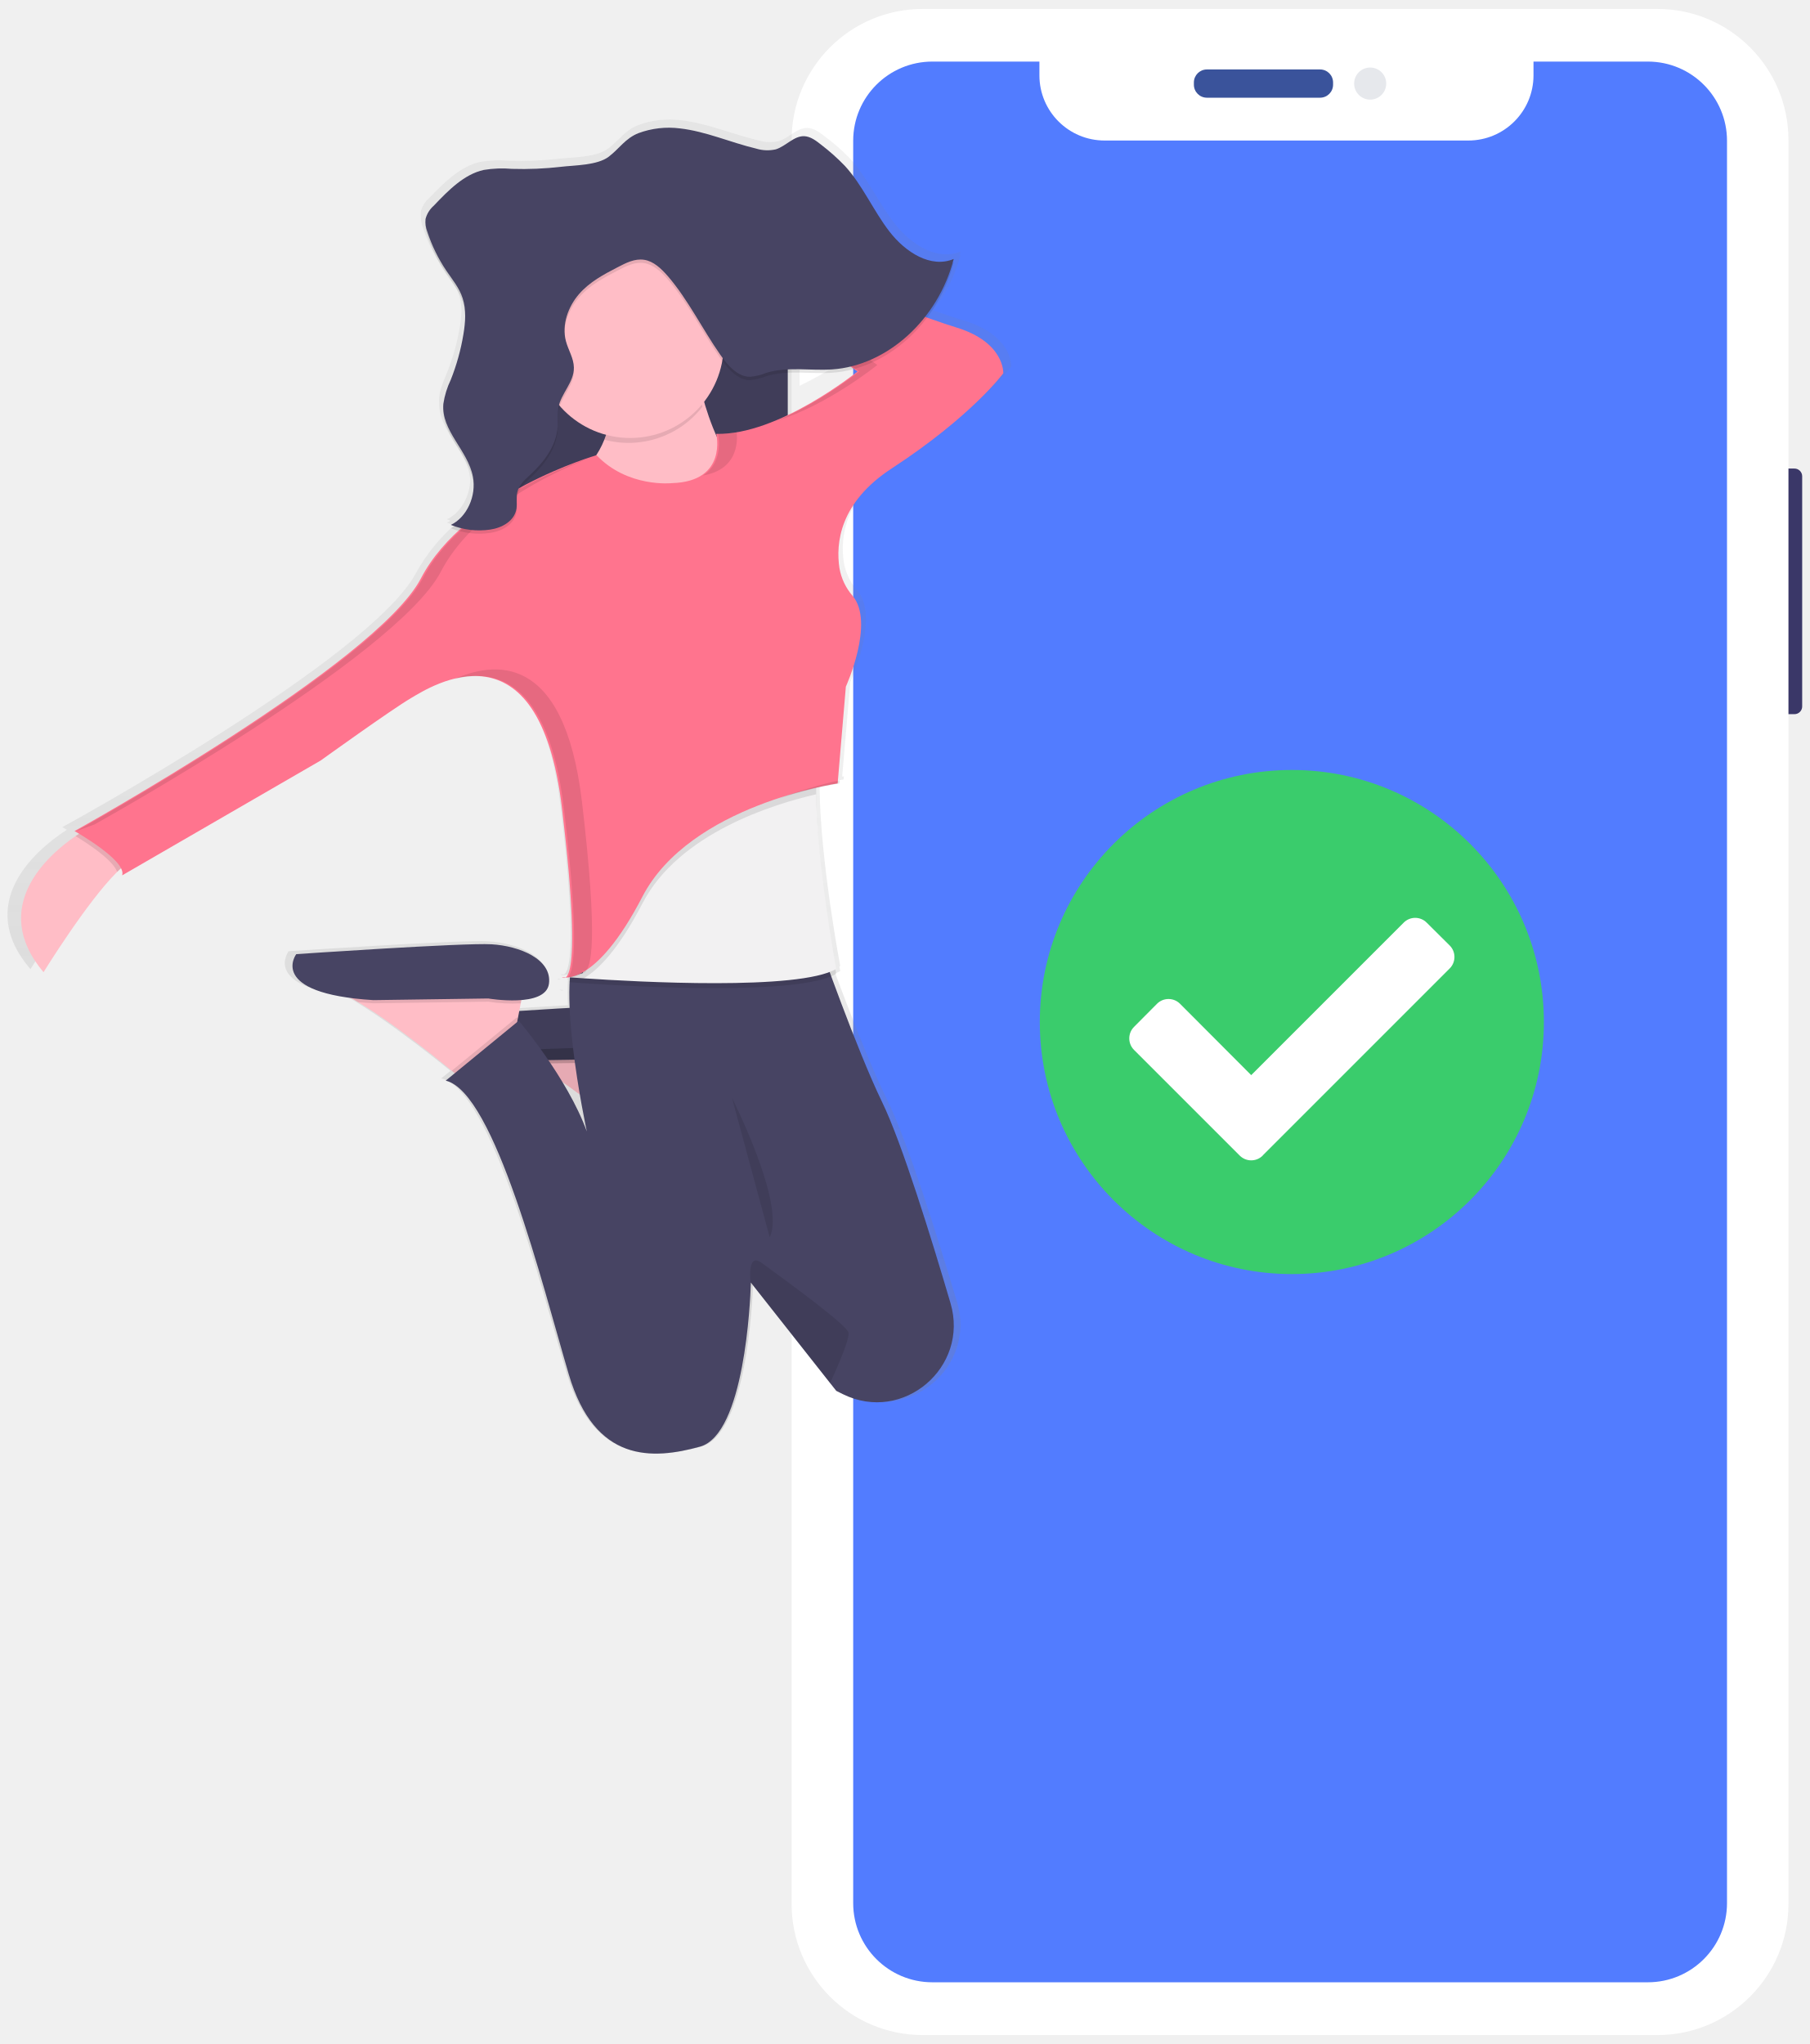
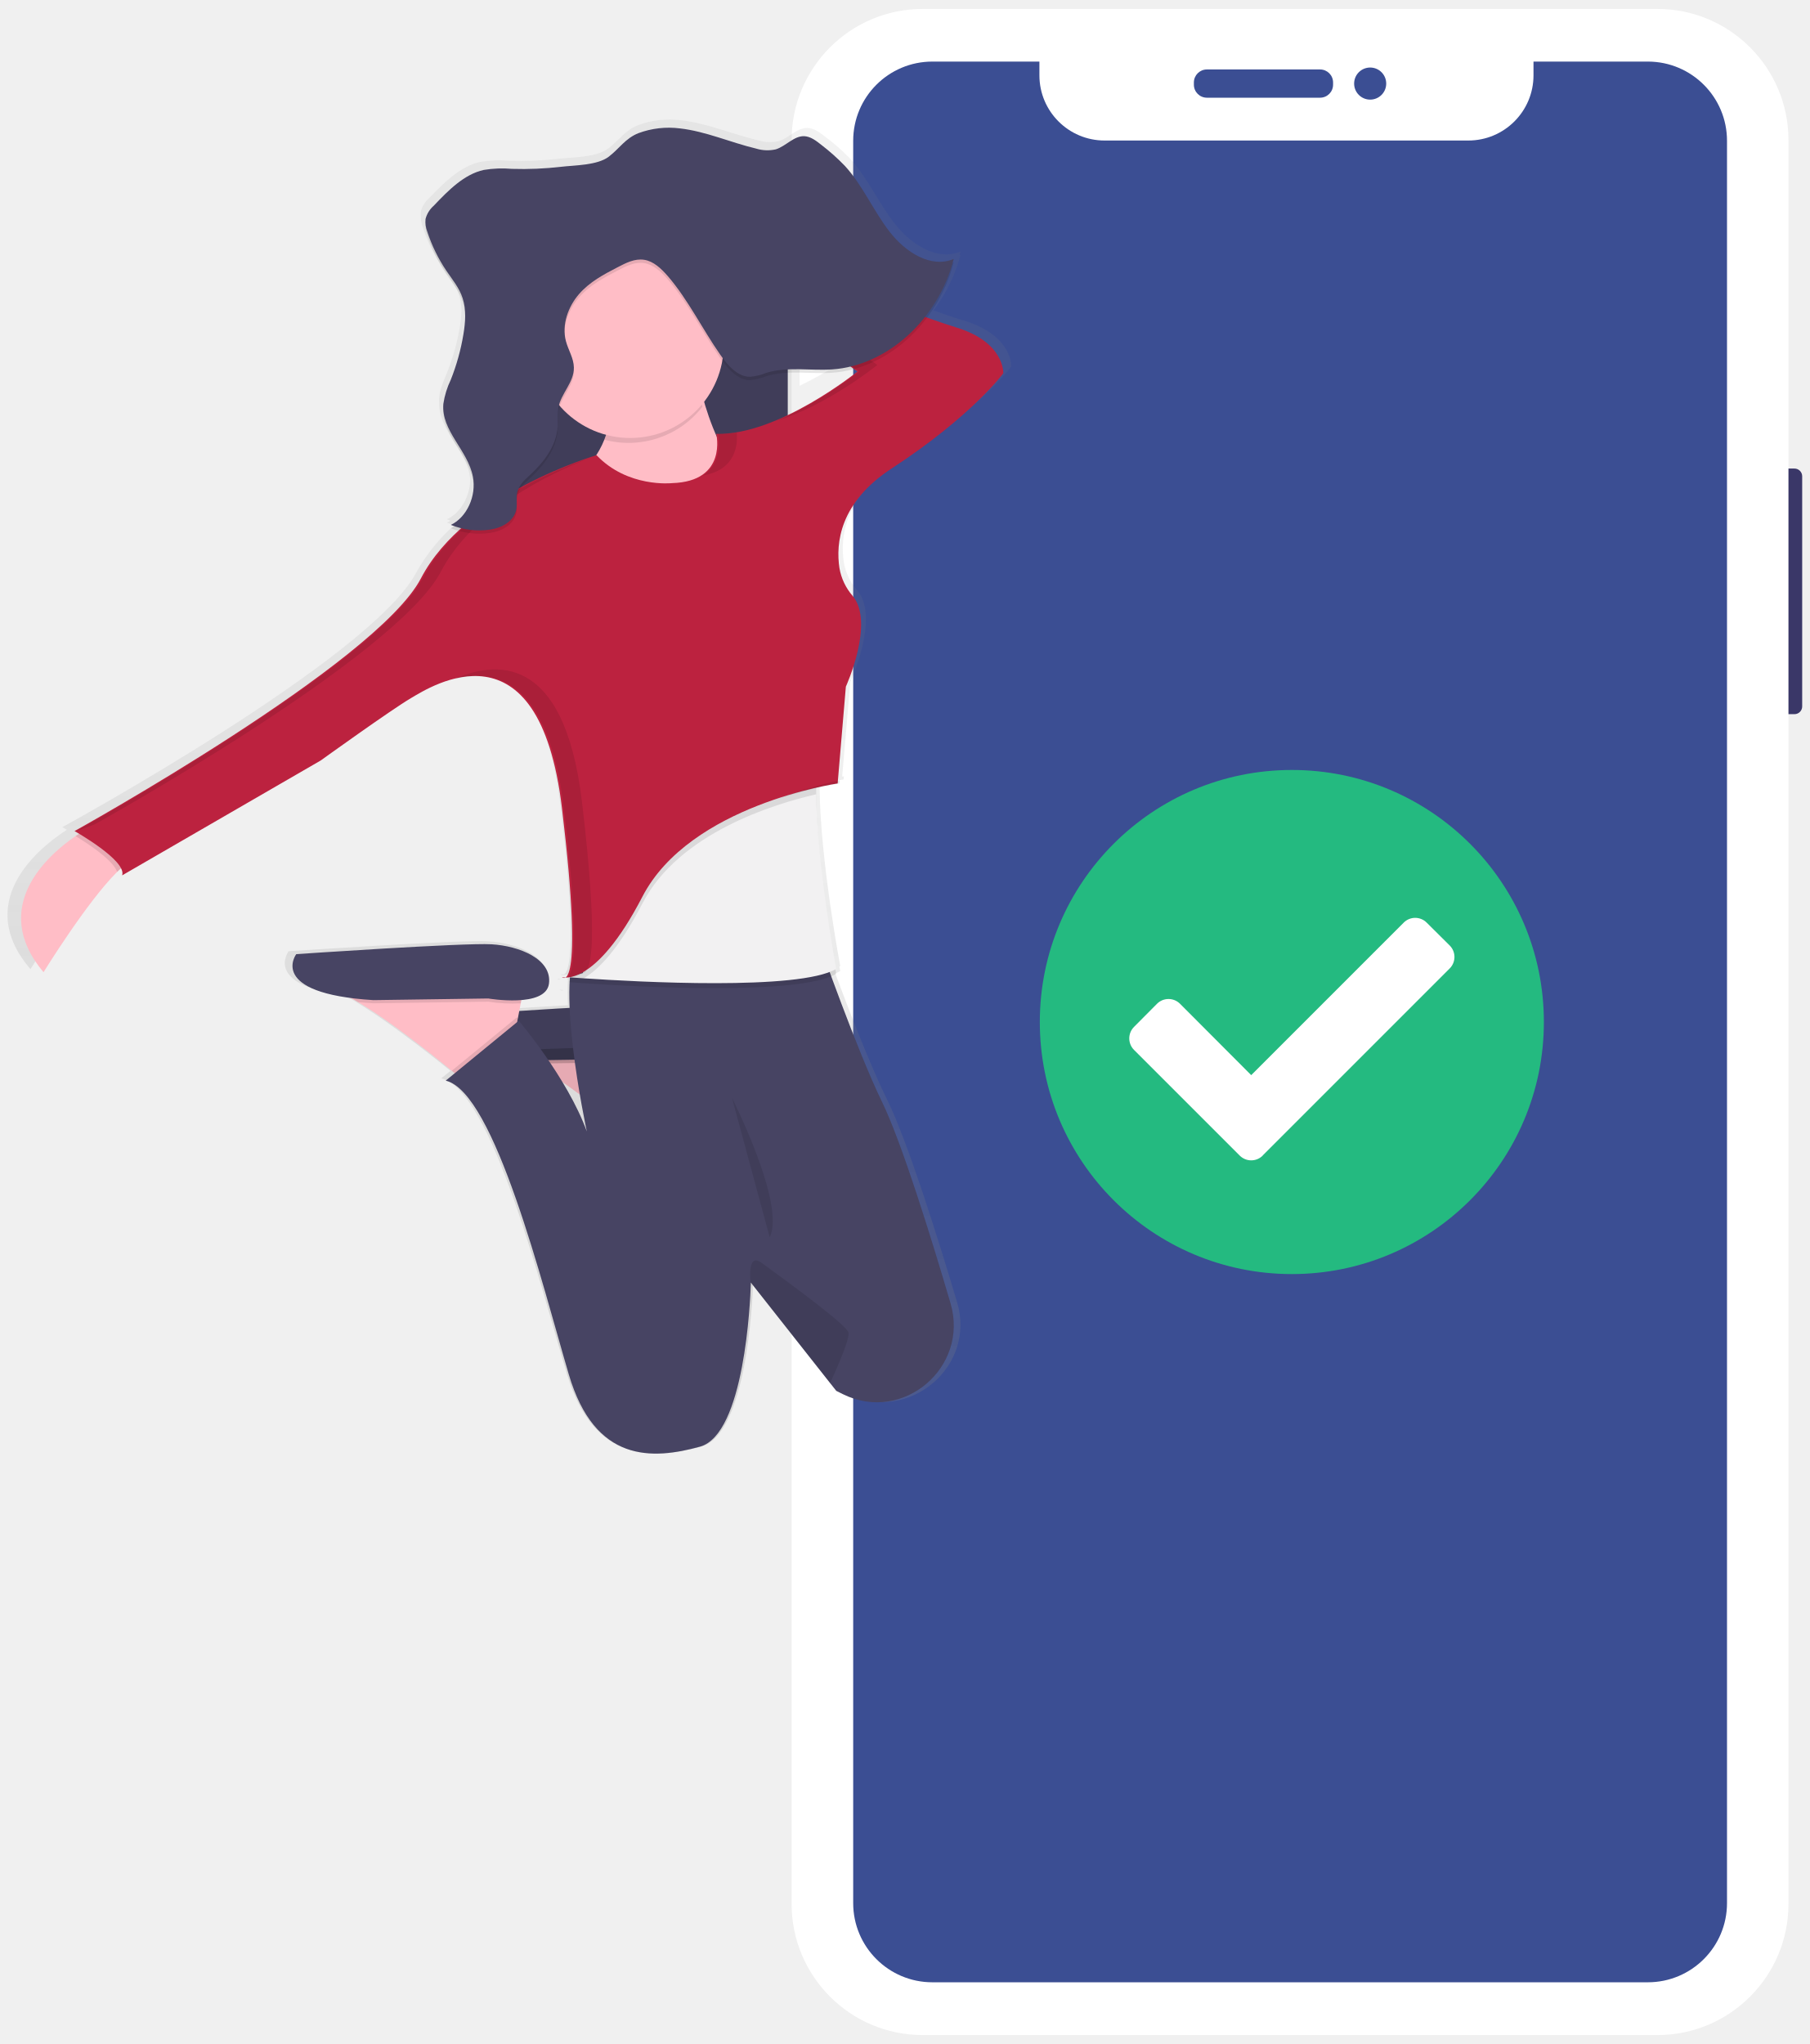
<svg xmlns="http://www.w3.org/2000/svg" version="1.1" id="Layer_1" x="0px" y="0px" width="425px" height="480px" viewBox="0 0 425 480" enable-background="new 0 0 425 480" xml:space="preserve">
-   <g>
-     <path fill="#3A3768" d="M418.061,110.034h3.381c0.998,0,1.809,0.809,1.809,1.809V165.9c0,0.998-0.811,1.809-1.809,1.809h-3.381   c-1,0-1.811-0.811-1.811-1.809v-54.058C416.25,110.843,417.061,110.034,418.061,110.034z" />
-     <path fill="#3A3768" d="M185.503,64.846h0.309c0.999,0,1.809,0.811,1.809,1.809v15.371c0,0.999-0.81,1.809-1.809,1.809h-0.309   c-0.999,0-1.808-0.81-1.808-1.809V66.654C183.695,65.656,184.504,64.846,185.503,64.846z" />
-     <path fill="#3A3768" d="M185.362,99.615h0.805c0.999,0,1.81,0.811,1.81,1.81v29.43c0,0.999-0.811,1.809-1.81,1.809h-0.805   c-1,0-1.81-0.81-1.81-1.809v-29.43C183.552,100.426,184.362,99.615,185.362,99.615z" />
-     <path fill="#3A3768" d="M185.433,144.227h0.593c0.999,0,1.809,0.81,1.809,1.809v29.715c0,0.998-0.81,1.809-1.809,1.809h-0.593   c-0.999,0-1.809-0.811-1.809-1.809v-29.715C183.624,145.036,184.434,144.227,185.433,144.227z" />
-     <path fill="#FFFFFF" d="M216.711,2.1h172.52c17.009,0,30.797,13.788,30.797,30.797v414.209c0,17.008-13.788,30.795-30.797,30.795   h-172.52c-17.008,0-30.796-13.787-30.796-30.795V32.896C185.915,15.888,199.703,2.1,216.711,2.1z" />
-     <path fill="#527CFF" d="M387.004,14.461h-26.855v3.23c0,8.454-6.854,15.308-15.309,15.308c-0.002,0-0.004,0-0.009,0h-85.404   c-8.455,0.005-15.312-6.846-15.315-15.299c0-0.003,0-0.007,0-0.009v-3.23H218.97c-10.269,0-18.593,8.324-18.593,18.594l0,0v413.86   c0,10.269,8.324,18.593,18.593,18.593h168.034c10.268,0,18.592-8.324,18.592-18.593V33.086   c0.018-10.269-8.291-18.606-18.561-18.625C387.023,14.461,387.014,14.461,387.004,14.461z" />
-     <path fill="#3A539B" d="M283.445,16.31h26.578c1.689,0,3.058,1.368,3.058,3.057v0.521c0,1.688-1.368,3.057-3.058,3.057h-26.578   c-1.688,0-3.056-1.369-3.056-3.057v-0.521C280.39,17.678,281.758,16.31,283.445,16.31z" />
-     <circle fill="#E6E8EC" cx="321.792" cy="19.626" r="3.768" />
-     <linearGradient id="SVGID_1_" gradientUnits="userSpaceOnUse" x1="-98.886" y1="2573.248" x2="-98.886" y2="2573.454" gradientTransform="matrix(1 0 0 -1 230.77 2805.82)">
-       <stop offset="0" style="stop-color:#808080;stop-opacity:0.25" />
-       <stop offset="0.54" style="stop-color:#808080;stop-opacity:0.12" />
-       <stop offset="1" style="stop-color:#808080;stop-opacity:0.1" />
-     </linearGradient>
-     <path fill="url(#SVGID_1_)" d="M131.453,232.366c0.231,0.224,0.583,0.269,0.862,0.11   C132.024,232.481,131.734,232.444,131.453,232.366z" />
-     <linearGradient id="SVGID_2_" gradientUnits="userSpaceOnUse" x1="-111.141" y1="2464.46" x2="-111.141" y2="2777.749" gradientTransform="matrix(1 0 0 -1 230.77 2805.82)">
-       <stop offset="0" style="stop-color:#808080;stop-opacity:0.25" />
-       <stop offset="0.54" style="stop-color:#808080;stop-opacity:0.12" />
-       <stop offset="1" style="stop-color:#808080;stop-opacity:0.1" />
-     </linearGradient>
-     <path fill="url(#SVGID_2_)" d="M226.102,75.186c-1.666-0.489-4.035-1.288-6.902-2.291c2.975-3.886,5.148-8.323,6.396-13.056   l-0.243,0.094c0.077-0.291,0.165-0.575,0.243-0.868c-5.479,2.259-11.555-1.58-15.416-6.485c-3.864-4.904-6.494-11.01-10.719-15.536   c-1.766-1.792-3.664-3.448-5.681-4.952c-1.247-0.979-2.598-1.998-4.123-2.046c-2.463-0.07-4.398,2.369-6.776,3.104   c-1.569,0.357-3.203,0.298-4.74-0.174c-6.136-1.43-12.052-4.061-18.284-4.739c-3.349-0.421-6.751-0.034-9.921,1.129   c-3.158,1.217-4.581,3.626-7.109,5.529c-2.74,2.069-8.198,2.021-11.428,2.369c-3.917,0.45-7.86,0.616-11.801,0.498   c-2.265-0.205-4.549-0.12-6.792,0.253c-4.691,1.043-8.46,4.818-11.975,8.451c-0.963,0.83-1.654,1.931-1.982,3.159   c-0.043,0.347-0.043,0.697,0,1.043c-0.036,0.944,0.125,1.886,0.474,2.765c1.062,3.266,2.578,6.365,4.502,9.209   c1.437,2.086,3.104,4.045,3.948,6.509c0.388,1.214,0.594,2.478,0.608,3.753c-0.044,1.353-0.184,2.701-0.417,4.036   c-0.622,3.678-1.642,7.276-3.042,10.733c-0.742,1.833-1.58,3.657-1.776,5.664c-0.024,0.398-0.024,0.8,0,1.2   c-0.238,6.185,5.93,10.647,7.108,16.8c0.093,0.509,0.151,1.022,0.174,1.54c-0.134,3.839-2.291,7.592-5.466,9.076   c0.277,0.109,0.561,0.205,0.845,0.307c-0.273,0.174-0.555,0.333-0.845,0.475c0.576,0.222,1.169,0.411,1.77,0.584   c-3.632,3.183-6.681,6.973-9.012,11.201c-10.631,20.165-83.092,59.721-83.092,59.721s0.41,0.229,1.073,0.624   c-0.269,0.166-0.552,0.355-0.868,0.568c-6.271,4.233-20.995,16.586-7.686,32.163c0,0,10.387-16.626,17.661-23.695   c0.332-0.317,0.648-0.608,0.956-0.885c0.328,0.503,0.433,1.122,0.284,1.706L73.7,177.573c0,0,16.934-12.021,21.657-14.737   c1.627-0.932,5.774-3.523,10.735-4.668l-0.554,0.244c1.781-0.497,3.618-0.763,5.466-0.789c8.436,0.134,17.567,6.397,20.583,31.207   c4.036,33.222,2.166,39.208,0.87,40.029c-0.161-0.013-0.32-0.041-0.474-0.087c0.038,0.036,0.081,0.068,0.126,0.095   c-0.178-0.012-0.352-0.042-0.522-0.095c0.186,0.176,0.45,0.242,0.696,0.174c0.178,0.052,0.368,0.03,0.529-0.063l0,0l0,0   c0.182,0,0.394,0,0.64,0c0,0.301-0.047,0.617-0.072,0.925c-0.063,0-0.378,0.182,0,0.206l0,0c-0.094,1.871-0.086,3.949,0,6.041   c-4.194,0.237-8.38,0.49-12.052,0.72l0.332-1.762l0.15-0.791c3.214-0.259,6.27-1.215,6.627-3.869   c0.79-5.813-7.108-8.917-13.784-9.305c-6.675-0.387-46.862,2.33-46.862,2.33s-6.027,7.899,13.08,10.354   c0.569,0.3,1.16,0.633,1.761,0.979c7.481,4.329,17.639,12.291,22.496,16.217l0.679,0.545l-2.179,1.761   c11.847,2.718,23.237,48.481,29.532,69.42c6.295,20.939,20.086,20.166,31.508,17.069c10.702-2.915,12.069-34.421,12.194-38.379   c0-0.27,0-0.403,0-0.403l19.028,23.782l1.446,1.81c0.56,0.292,1.106,0.569,1.643,0.829c14.414,6.959,30.338-6.373,25.805-21.539   c-4.573-15.323-11.684-37.969-16.422-47.541c-3.95-8.018-9.09-21.327-12.202-29.684c0.402-0.165,0.795-0.355,1.176-0.569   c0,0-0.072-0.371-0.198-1.058l0.198-0.103c0,0-4.582-24.131-4.835-41.263c0-0.3,0-0.6,0-0.9c0-0.3,0-0.37,0-0.56   c3.445-0.791,5.625-1.106,5.625-1.106l0.063-0.742l-0.402,0.087l1.91-22.227c0,0,7.03-15.158,1.651-21.477   c-1.638-1.855-2.731-4.127-3.16-6.563c-0.899-5.814,0-15.49,12.535-23.538c19.296-12.409,26.783-22.496,26.783-22.496   S237.919,78.677,226.102,75.186z M187.778,90.603V80.335c3.579-0.174,7.235,0.245,10.83,0c1.767-0.125,3.519-0.42,5.229-0.885   l0.868,0.608C199.446,84.155,193.774,87.689,187.778,90.603z M133.074,251.584c1.412,0.995,2.834,2.029,4.233,3.064   c0.868,5.063,1.635,8.641,1.689,8.885C137.399,259.375,135.417,255.374,133.074,251.584z" />
-     <path fill="#FFBDC6" d="M164.004,245.1l-0.853,4.627l-0.656,3.54l-1.192,6.477l-11.564,8.096c0,0-1.042-0.893-2.764-2.298   c-4.74-3.902-14.699-11.849-22.014-16.113c-1.881-1.199-3.916-2.137-6.049-2.788L164.004,245.1z" />
-     <path opacity="0.1" enable-background="new    " d="M164.004,245.1l-0.853,4.627c-2.551,0.14-5.108,0.007-7.63-0.395l-26.982,0.387   c-1.271-0.078-2.464-0.173-3.578-0.291c-1.881-1.199-3.916-2.137-6.049-2.788L164.004,245.1z" />
-     <path fill="#474463" d="M155.521,248.543c0,0,13.481,2.314,14.271-3.443c0.79-5.759-6.941-8.87-13.489-9.258   c-6.549-0.387-45.867,2.314-45.867,2.314s-6.935,9.249,18.11,10.798L155.521,248.543z" />
-     <path opacity="0.1" enable-background="new    " d="M164.004,245.1l-0.853,4.627l-0.656,3.54l-1.192,6.477l-11.564,8.096   c0,0-1.042-0.893-2.764-2.298c-4.74-3.902-14.699-11.849-22.014-16.113c-1.881-1.199-3.916-2.137-6.049-2.788L164.004,245.1z" />
-     <path opacity="0.1" enable-background="new    " d="M164.004,245.1l-0.853,4.627c-2.551,0.14-5.108,0.007-7.63-0.395l-26.982,0.387   c-1.271-0.078-2.464-0.173-3.578-0.291c-1.881-1.199-3.916-2.137-6.049-2.788L164.004,245.1z" />
-     <path opacity="0.1" enable-background="new    " d="M155.521,248.527c0,0,13.49,2.306,14.264-3.477   c0.776-5.782-6.943-8.862-13.49-9.248c-6.547-0.388-45.867,2.314-45.867,2.314s-6.935,9.248,18.111,10.789L155.521,248.527z" />
-     <rect x="114.472" y="58.535" fill="#474463" width="70.534" height="83.638" />
-     <rect x="114.472" y="58.915" opacity="0.1" enable-background="new    " width="70.534" height="83.638" />
-     <path fill="#FFBDC6" d="M31.806,201.713c-1.162,0.291-2.646,1.412-4.296,3.04c-7.11,7.038-17.29,23.554-17.29,23.554   c-13.017-15.505,1.39-27.755,7.527-31.966c1.492-1.019,2.497-1.579,2.497-1.579L31.806,201.713z" />
-     <path fill="#FFBDC6" d="M163.23,84.932c0,0,3.466,24.28,15.418,30.063c11.95,5.781-15.418,16.587-15.418,16.587l-37.384-13.886   c0,0,21.199-6.943,16.958-27.369L163.23,84.932z" />
-     <path fill="#FFBDC6" d="M123.145,231.009l-0.845,4.612l-0.688,3.554l-1.192,6.477l-11.563,8.088c0,0-1.043-0.884-2.764-2.29   c-4.74-3.901-14.7-11.848-22.021-16.113c-1.88-1.201-3.916-2.139-6.049-2.788L123.145,231.009z" />
-     <path opacity="0.1" enable-background="new    " d="M123.145,231.009l-0.845,4.612c-2.551,0.138-5.108,0.006-7.631-0.396   l-26.981,0.388c-1.271-0.08-2.472-0.174-3.586-0.293c-1.88-1.2-3.916-2.139-6.049-2.788L123.145,231.009z" />
-     <path fill="#474463" d="M114.669,234.476c0,0,13.491,2.307,14.257-3.467c0.766-5.775-6.934-8.871-13.49-9.259   c-6.556-0.386-45.859,2.314-45.859,2.314s-6.943,9.25,18.111,10.798L114.669,234.476z" />
-     <path opacity="0.1" enable-background="new    " d="M121.612,239.175l-1.192,6.477l-11.563,8.088c0,0-1.043-0.884-2.764-2.29   l15.291-12.542L121.612,239.175z" />
-     <path fill="#474463" d="M197.984,327.41c-0.529-0.261-1.06-0.529-1.581-0.79l-1.421-1.793l-18.649-23.648c0,0,0,0.142,0,0.411   c-0.126,3.949-1.469,35.243-11.942,38.134c-11.176,3.08-24.659,3.854-30.804-16.958c-6.146-20.812-17.377-66.292-28.909-68.994   l17.156-14.067c0,0,11.357,13.286,15.986,26.003c-0.174-0.791-8.018-37.439-1.58-43.924h56.277c0,0,8.688,24.746,14.644,37.005   c4.637,9.517,11.594,32.021,16.074,47.249C227.674,321.075,212.091,334.353,197.984,327.41z" />
-     <path opacity="0.1" enable-background="new    " d="M196.38,228.693c-8.688,5.144-46.831,3.05-59.239,2.212l-3.38-0.245   c-0.363,0,0.055-0.205,0.055-0.205l0.347-3.5l9.25-23.505l49.524-28.72c-1.003,3.025-1.336,7.654-1.256,12.954   C191.909,204.714,196.38,228.693,196.38,228.693z" />
-     <path fill="#F2F1F2" d="M196.38,227.533c-8.688,5.142-46.831,3.048-59.239,2.211l-3.38-0.237l-0.562-0.048l0.616-0.157l3.049-0.789   l6.548-26.208l49.524-28.712c-1.003,3.025-1.336,7.654-1.256,12.954C191.909,203.562,196.38,227.533,196.38,227.533z" />
-     <path opacity="0.1" enable-background="new    " d="M191.649,186.531c-10.071,2.322-32.235,9.139-40.75,25.592   c-5.678,10.954-10.458,15.655-13.789,17.621l-3.382-0.237c0.023-0.067,0.041-0.135,0.056-0.205l3.049-0.789l6.548-26.208   l49.523-28.712C191.909,176.603,191.57,181.231,191.649,186.531z" />
-     <path opacity="0.1" enable-background="new    " d="M20.243,194.776l11.563,6.937c-1.162,0.291-2.646,1.412-4.296,3.04   c-0.964-2.813-7.014-6.737-9.763-8.412C19.239,195.338,20.243,194.776,20.243,194.776z" />
-     <path opacity="0.1" enable-background="new    " d="M131.667,229.958c-0.26,0.135-0.577,0.09-0.79-0.111   C131.133,229.922,131.4,229.959,131.667,229.958z" />
-     <path fill="#FF748E" d="M157.835,113.454c0,0-10.41,1.152-17.733-6.557c0,0-30.804,8.87-41.238,28.91   c-10.434,20.037-81.355,59.356-81.355,59.356s12.338,6.936,11.177,10.402l46.641-26.981c0,0,16.586-11.941,21.191-14.644   c4.605-2.701,30.07-19.272,35.465,25.82c5.396,45.094,0,39.697,0,39.697s7.709,2.702,18.885-18.884   c11.177-21.588,45.859-26.595,45.859-26.595l1.927-22.732c0,0,6.878-15.07,1.579-21.327c-1.605-1.851-2.673-4.106-3.087-6.522   c-0.877-5.774,0-15.396,12.273-23.388c18.886-12.339,26.208-22.354,26.208-22.354s0.387-7.33-11.177-10.798   s-58.583-22.353-58.583-22.353l-1.58,6.557l37.1,26.183c0,0-18.499,15.008-33.174,14.645   C168.214,101.891,170.938,113.066,157.835,113.454z" />
-     <path opacity="0.1" enable-background="new    " d="M164.976,95.5c-0.913-3.09-1.625-6.233-2.134-9.415l-20.426,5.396   c0.901,3.899,0.741,7.968-0.466,11.784C150.488,105.544,159.561,102.483,164.976,95.5L164.976,95.5z" />
-     <circle fill="#FFBDC6" cx="148.009" cy="80.888" r="21.966" />
-     <path opacity="0.1" enable-background="new    " d="M159.691,30.93c6.098,0.687,11.887,3.311,17.89,4.738   c1.499,0.47,3.097,0.532,4.628,0.184c2.33-0.728,4.226-3.16,6.643-3.09c1.484,0,2.805,1.059,4.028,2.03   c1.965,1.5,3.814,3.148,5.528,4.929c4.139,4.494,6.706,10.545,10.481,15.434c3.776,4.89,9.731,8.688,15.094,6.445   c-3.648,14.218-15.6,25.046-28.529,25.932c-5.158,0.347-10.442-0.728-15.434,0.79c-1.244,0.506-2.556,0.824-3.894,0.947   c-2.875,0-5.189-2.639-6.981-5.205c-4.204-6.035-7.528-12.891-12.26-18.396c-1.58-1.817-3.404-3.547-5.614-3.879   c-2.212-0.331-4.243,0.72-6.209,1.738c-3.246,1.682-6.564,3.428-9.083,6.318c-2.52,2.892-4.108,7.188-3.065,11.059   c0.561,2.101,1.84,3.996,1.863,6.192c0.047,3.498-3.049,6.065-3.657,9.479c-0.137,1.433-0.187,2.872-0.15,4.313   c-0.268,4.676-3.325,8.506-6.516,11.444c-1.248,1.146-2.622,2.37-2.986,4.139c-0.245,1.201,0,2.48-0.158,3.697   c-0.466,3.033-3.49,4.573-6.168,4.977c-3.128,0.454-6.321,0.076-9.258-1.099c3.745-1.777,6.051-6.809,5.183-11.327   c-1.192-6.256-7.481-10.741-6.943-17.116c0.297-1.953,0.882-3.851,1.737-5.631c1.371-3.438,2.367-7.013,2.971-10.663   c0.474-2.828,0.703-5.822-0.182-8.508c-0.79-2.455-2.44-4.398-3.838-6.468c-1.897-2.818-3.394-5.886-4.448-9.115   c-0.384-0.953-0.531-1.985-0.425-3.009c0.306-1.227,0.982-2.329,1.935-3.159c3.435-3.611,7.109-7.37,11.712-8.396   c2.198-0.372,4.432-0.459,6.652-0.261c3.858,0.125,7.721-0.039,11.556-0.49c3.159-0.371,8.498-0.315,11.176-2.369   c2.495-1.92,3.902-4.313,6.976-5.529C153.057,30.858,156.403,30.489,159.691,30.93z" />
-     <path opacity="0.1" enable-background="new    " d="M171.903,257.793c0,0,12.717,25.054,8.862,32.754" />
-     <path opacity="0.1" enable-background="new    " d="M194.958,324.796l-18.625-23.617c0,0,0,0.142,0,0.411   c0,0-1.073-7.646,2.472-5.08c7.773,5.625,20.205,14.843,20.474,16.43C199.548,314.527,196.758,320.87,194.958,324.796z" />
-     <g opacity="0.1">
-       <path d="M168.624,101.891c0,0,1.58,6.508-3.507,9.763c7.82-1.335,8.167-7.426,7.898-10.071    C171.564,101.814,170.094,101.918,168.624,101.891z" />
-       <path d="M22.17,193.616c0,0,70.912-39.311,81.354-59.35c7.464-14.384,25.457-23.009,35.015-26.736    c-6.967,2.37-30.442,11.302-39.256,28.277c-10.403,20.037-81.356,59.356-81.356,59.356L22.17,193.616z" />
-       <path d="M182.431,98.825c12.069-3.751,23.602-13.119,23.602-13.119l-37.03-26.223l0.846-3.587l-3.546-1.422l-1.54,6.557    l37.003,26.208C195.836,91.901,189.34,95.795,182.431,98.825z" />
-       <path d="M182.645,187.646c4.727-1.613,9.575-2.839,14.501-3.665l0.063-0.743C192.248,184.328,187.378,185.802,182.645,187.646z" />
-       <path d="M137.797,228.022h-0.34c-0.261,0.132-0.576,0.089-0.79-0.11c0.256,0.074,0.522,0.111,0.79,0.11    c1.262-0.735,3.159-6.492-0.79-39.809c-4.249-35.544-20.971-32.771-30.117-28.68c9.351-2.575,22.218-0.348,25.875,30.22    c3.989,33.315,2.085,39.074,0.79,39.809C134.859,229.501,136.449,228.965,137.797,228.022z" />
-       <path d="M133.214,229.57c-0.266,0.002-0.532-0.035-0.79-0.111C132.639,229.659,132.955,229.703,133.214,229.57z" />
-     </g>
-     <path fill="#474463" d="M159.691,30.155c6.098,0.695,11.887,3.31,17.89,4.739c1.5,0.466,3.097,0.526,4.628,0.175   c2.33-0.72,4.226-3.16,6.643-3.09c1.484,0.048,2.805,1.059,4.028,2.03c1.962,1.503,3.811,3.15,5.528,4.93   c4.139,4.493,6.706,10.544,10.481,15.434c3.776,4.889,9.731,8.688,15.094,6.444c-3.648,14.218-15.6,25.047-28.529,25.932   c-5.158,0.355-10.442-0.719-15.434,0.79c-1.243,0.509-2.555,0.829-3.894,0.947c-2.875,0-5.189-2.639-6.981-5.205   c-4.204-6.034-7.528-12.883-12.26-18.388c-1.58-1.824-3.404-3.555-5.614-3.886c-2.212-0.332-4.243,0.727-6.209,1.745   c-3.246,1.683-6.564,3.42-9.083,6.319c-2.52,2.898-4.108,7.18-3.065,11.058c0.561,2.102,1.84,3.996,1.863,6.192   c0.047,3.508-3.049,6.066-3.657,9.479c-0.137,1.433-0.187,2.873-0.15,4.312c-0.268,4.677-3.325,8.499-6.516,11.445   c-1.248,1.138-2.622,2.37-2.986,4.132c-0.245,1.208,0,2.479-0.158,3.704c-0.466,3.033-3.49,4.573-6.168,4.969   c-3.128,0.462-6.324,0.084-9.258-1.098c3.745-1.771,6.051-6.81,5.183-11.319c-1.192-6.256-7.481-10.75-6.943-17.116   c0.295-1.954,0.88-3.852,1.737-5.632c1.371-3.44,2.366-7.018,2.971-10.67c0.474-2.82,0.703-5.814-0.182-8.508   c-0.79-2.448-2.44-4.399-3.838-6.469c-1.896-2.816-3.393-5.881-4.448-9.107c-0.383-0.957-0.529-1.991-0.425-3.017   c0.316-1.211,0.991-2.298,1.935-3.12c3.435-3.61,7.109-7.362,11.712-8.396c2.198-0.365,4.433-0.45,6.652-0.254   c3.858,0.121,7.721-0.043,11.556-0.49c3.159-0.37,8.498-0.323,11.176-2.369c2.495-1.911,3.902-4.312,6.976-5.529   C153.055,30.116,156.401,29.733,159.691,30.155z" />
-     <circle fill="#FFFFFF" cx="304.4" cy="245.842" r="44.287" />
-     <path fill="#3ACC6C" d="M362.588,240.004c0,32.691-26.5,59.192-59.19,59.192c-32.691,0-59.192-26.501-59.192-59.192   c0-32.689,26.501-59.19,59.192-59.19l0,0C336.088,180.813,362.588,207.314,362.588,240.004z M296.557,271.338l43.908-43.908   c1.492-1.487,1.496-3.903,0.008-5.395c-0.004-0.003-0.004-0.006-0.008-0.008l-5.402-5.363c-1.483-1.489-3.895-1.494-5.384-0.011   c-0.003,0.003-0.009,0.007-0.011,0.011l-35.813,35.813l-16.722-16.762c-1.493-1.486-3.907-1.486-5.401,0l-5.402,5.435   c-1.487,1.494-1.487,3.909,0,5.403l24.824,24.816c1.488,1.492,3.904,1.496,5.396,0.009c0.002-0.003,0.004-0.007,0.006-0.009   V271.338z" />
+   <path fill="#3A3768" d="M418.061,110.034h3.382c0.998,0,1.809,0.809,1.809,1.809V165.9c0,0.998-0.811,1.809-1.809,1.809h-3.382  c-1,0-1.811-0.811-1.811-1.809v-54.058C416.25,110.843,417.061,110.034,418.061,110.034z" />
+   <path fill="#3A3768" d="M185.503,64.846h0.309c0.999,0,1.809,0.811,1.809,1.809v15.371c0,0.999-0.81,1.809-1.809,1.809h-0.309  c-0.999,0-1.808-0.81-1.808-1.809V66.654C183.695,65.656,184.504,64.846,185.503,64.846z" />
+   <path fill="#3A3768" d="M185.362,99.615h0.805c0.999,0,1.81,0.811,1.81,1.81v29.43c0,0.999-0.811,1.809-1.81,1.809h-0.805  c-1,0-1.81-0.81-1.81-1.809v-29.43C183.552,100.426,184.362,99.615,185.362,99.615z" />
+   <path fill="#3A3768" d="M185.433,144.227h0.593c0.999,0,1.809,0.81,1.809,1.809v29.715c0,0.998-0.81,1.809-1.809,1.809h-0.593  c-0.999,0-1.809-0.811-1.809-1.809v-29.715C183.624,145.036,184.434,144.227,185.433,144.227z" />
+   <path fill="#FFFFFF" d="M216.711,2.1h172.52c17.01,0,30.798,13.788,30.798,30.797v414.209c0,17.008-13.788,30.795-30.798,30.795  h-172.52c-17.008,0-30.796-13.787-30.796-30.795V32.896C185.915,15.888,199.703,2.1,216.711,2.1z" />
+   <path fill="#3B4E93" d="M387.004,14.461h-26.855v3.23c0,8.454-6.854,15.308-15.309,15.308c-0.002,0-0.004,0-0.009,0h-85.404  c-8.454,0.005-15.312-6.846-15.315-15.299c0-0.003,0-0.007,0-0.009v-3.23h-25.141c-10.27,0-18.594,8.324-18.594,18.594l0,0v413.86  c0,10.269,8.324,18.593,18.594,18.593h168.033c10.268,0,18.592-8.324,18.592-18.593V33.086c0.019-10.269-8.291-18.606-18.561-18.625  C387.023,14.461,387.014,14.461,387.004,14.461z" />
+   <path fill="#3B4E93" d="M283.445,16.31h26.578c1.688,0,3.058,1.368,3.058,3.057v0.521c0,1.688-1.368,3.057-3.058,3.057h-26.578  c-1.688,0-3.057-1.369-3.057-3.057v-0.521C280.391,17.678,281.758,16.31,283.445,16.31z" />
+   <circle fill="#3B4E93" cx="321.792" cy="19.626" r="3.768" />
+   <linearGradient id="SVGID_1_" gradientUnits="userSpaceOnUse" x1="-302.886" y1="-1883.248" x2="-302.886" y2="-1883.454" gradientTransform="matrix(1 0 0 1 434.77 2115.82)">
+     <stop offset="0" style="stop-color:#808080;stop-opacity:0.25" />
+     <stop offset="0.54" style="stop-color:#808080;stop-opacity:0.12" />
+     <stop offset="1" style="stop-color:#808080;stop-opacity:0.1" />
+   </linearGradient>
+   <path fill="url(#SVGID_1_)" d="M131.453,232.366c0.231,0.224,0.583,0.269,0.862,0.11  C132.024,232.481,131.734,232.444,131.453,232.366z" />
+   <linearGradient id="SVGID_2_" gradientUnits="userSpaceOnUse" x1="-315.141" y1="-1774.461" x2="-315.141" y2="-2087.749" gradientTransform="matrix(1 0 0 1 434.77 2115.82)">
+     <stop offset="0" style="stop-color:#808080;stop-opacity:0.25" />
+     <stop offset="0.54" style="stop-color:#808080;stop-opacity:0.12" />
+     <stop offset="1" style="stop-color:#808080;stop-opacity:0.1" />
+   </linearGradient>
+   <path fill="url(#SVGID_2_)" d="M226.102,75.186c-1.666-0.489-4.035-1.288-6.901-2.291c2.975-3.886,5.147-8.323,6.396-13.056  l-0.242,0.094c0.076-0.291,0.164-0.575,0.242-0.868c-5.479,2.259-11.555-1.58-15.416-6.485c-3.864-4.904-6.494-11.01-10.719-15.536  c-1.766-1.792-3.664-3.448-5.681-4.952c-1.247-0.979-2.598-1.998-4.123-2.046c-2.463-0.07-4.398,2.369-6.776,3.104  c-1.569,0.357-3.203,0.298-4.74-0.174c-6.136-1.43-12.052-4.061-18.284-4.739c-3.349-0.421-6.751-0.034-9.921,1.129  c-3.158,1.217-4.581,3.626-7.109,5.529c-2.74,2.069-8.198,2.021-11.428,2.369c-3.917,0.45-7.86,0.616-11.801,0.498  c-2.265-0.205-4.549-0.12-6.792,0.253c-4.691,1.043-8.46,4.818-11.975,8.451c-0.963,0.83-1.654,1.931-1.982,3.159  c-0.043,0.347-0.043,0.697,0,1.043c-0.036,0.944,0.125,1.886,0.474,2.765c1.062,3.266,2.578,6.365,4.502,9.209  c1.437,2.086,3.104,4.045,3.948,6.509c0.388,1.214,0.594,2.478,0.608,3.753c-0.044,1.353-0.184,2.701-0.417,4.036  c-0.622,3.678-1.642,7.276-3.042,10.733c-0.742,1.833-1.58,3.657-1.776,5.664c-0.024,0.398-0.024,0.8,0,1.2  c-0.238,6.185,5.93,10.647,7.108,16.8c0.093,0.509,0.151,1.022,0.174,1.54c-0.134,3.839-2.291,7.592-5.466,9.076  c0.277,0.109,0.561,0.205,0.845,0.307c-0.273,0.174-0.555,0.333-0.845,0.475c0.576,0.222,1.169,0.411,1.77,0.584  c-3.632,3.183-6.681,6.973-9.012,11.201c-10.631,20.165-83.092,59.721-83.092,59.721s0.41,0.229,1.073,0.624  c-0.269,0.166-0.552,0.354-0.868,0.568c-6.271,4.233-20.995,16.586-7.686,32.163c0,0,10.387-16.626,17.661-23.695  c0.332-0.317,0.648-0.608,0.956-0.885c0.328,0.503,0.433,1.122,0.284,1.706L73.7,177.573c0,0,16.934-12.021,21.657-14.737  c1.627-0.932,5.774-3.523,10.735-4.668l-0.554,0.244c1.781-0.497,3.618-0.763,5.466-0.789c8.436,0.134,17.567,6.397,20.583,31.207  c4.036,33.222,2.166,39.208,0.87,40.029c-0.161-0.013-0.32-0.041-0.474-0.087c0.038,0.036,0.081,0.068,0.126,0.095  c-0.178-0.012-0.352-0.042-0.522-0.095c0.186,0.176,0.45,0.242,0.696,0.174c0.178,0.052,0.368,0.03,0.529-0.063l0,0l0,0  c0.182,0,0.394,0,0.64,0c0,0.301-0.047,0.617-0.072,0.925c-0.063,0-0.378,0.182,0,0.206l0,0c-0.094,1.871-0.086,3.949,0,6.041  c-4.194,0.237-8.38,0.49-12.052,0.72l0.332-1.762l0.15-0.791c3.214-0.259,6.27-1.215,6.627-3.869  c0.79-5.813-7.108-8.917-13.784-9.305c-6.675-0.387-46.862,2.33-46.862,2.33s-6.027,7.899,13.08,10.354  c0.569,0.3,1.16,0.633,1.761,0.979c7.481,4.329,17.639,12.291,22.496,16.217l0.679,0.545l-2.179,1.762  c11.847,2.718,23.237,48.48,29.532,69.42c6.295,20.938,20.086,20.166,31.508,17.068c10.702-2.915,12.069-34.421,12.194-38.379  c0-0.27,0-0.402,0-0.402l19.028,23.781l1.446,1.811c0.56,0.292,1.106,0.568,1.643,0.829c14.414,6.959,30.337-6.373,25.805-21.539  c-4.573-15.323-11.685-37.97-16.422-47.541c-3.95-8.019-9.09-21.327-12.202-29.684c0.402-0.165,0.795-0.355,1.176-0.569  c0,0-0.072-0.371-0.198-1.058l0.198-0.103c0,0-4.582-24.131-4.835-41.263c0-0.3,0-0.6,0-0.9c0-0.3,0-0.37,0-0.56  c3.445-0.791,5.625-1.106,5.625-1.106l0.063-0.742l-0.402,0.087l1.91-22.227c0,0,7.03-15.158,1.651-21.477  c-1.638-1.855-2.731-4.127-3.16-6.563c-0.899-5.814,0-15.49,12.535-23.538c19.296-12.409,26.783-22.496,26.783-22.496  S237.919,78.677,226.102,75.186z M187.778,90.603V80.335c3.579-0.174,7.235,0.245,10.83,0c1.767-0.125,3.519-0.42,5.229-0.885  l0.868,0.608C199.446,84.155,193.774,87.689,187.778,90.603z M133.074,251.584c1.412,0.995,2.834,2.029,4.233,3.064  c0.868,5.063,1.635,8.641,1.689,8.885C137.399,259.375,135.417,255.374,133.074,251.584z" />
+   <path fill="#FFBDC6" d="M164.004,245.1l-0.853,4.627l-0.656,3.541l-1.192,6.477l-11.563,8.096c0,0-1.042-0.893-2.764-2.298  c-4.74-3.901-14.699-11.849-22.014-16.112c-1.881-1.199-3.916-2.138-6.049-2.789L164.004,245.1z" />
+   <path opacity="0.1" enable-background="new    " d="M164.004,245.1l-0.853,4.627c-2.551,0.141-5.108,0.008-7.63-0.395l-26.982,0.387  c-1.271-0.078-2.464-0.173-3.578-0.291c-1.881-1.199-3.916-2.137-6.049-2.787L164.004,245.1z" />
+   <path fill="#474463" d="M155.521,248.543c0,0,13.481,2.314,14.271-3.443c0.79-5.759-6.941-8.87-13.489-9.258  c-6.549-0.387-45.867,2.314-45.867,2.314s-6.935,9.248,18.11,10.798L155.521,248.543z" />
+   <path opacity="0.1" enable-background="new    " d="M164.004,245.1l-0.853,4.627l-0.656,3.541l-1.192,6.477l-11.563,8.096  c0,0-1.042-0.893-2.764-2.298c-4.74-3.901-14.699-11.849-22.014-16.112c-1.881-1.199-3.916-2.138-6.049-2.789L164.004,245.1z" />
+   <path opacity="0.1" enable-background="new    " d="M164.004,245.1l-0.853,4.627c-2.551,0.141-5.108,0.008-7.63-0.395l-26.982,0.387  c-1.271-0.078-2.464-0.173-3.578-0.291c-1.881-1.199-3.916-2.137-6.049-2.787L164.004,245.1z" />
+   <path opacity="0.1" enable-background="new    " d="M155.521,248.527c0,0,13.49,2.306,14.264-3.478  c0.776-5.782-6.943-8.862-13.49-9.248c-6.547-0.388-45.867,2.314-45.867,2.314s-6.935,9.247,18.111,10.788L155.521,248.527z" />
+   <rect x="114.472" y="58.535" fill="#474463" width="70.534" height="83.638" />
+   <rect x="114.472" y="58.915" opacity="0.1" enable-background="new    " width="70.534" height="83.638" />
+   <path fill="#FFBDC6" d="M31.806,201.713c-1.162,0.291-2.646,1.412-4.296,3.04c-7.11,7.038-17.29,23.554-17.29,23.554  c-13.017-15.505,1.39-27.755,7.527-31.966c1.492-1.019,2.497-1.579,2.497-1.579L31.806,201.713z" />
+   <path fill="#FFBDC6" d="M163.23,84.932c0,0,3.466,24.28,15.418,30.063c11.95,5.781-15.418,16.587-15.418,16.587l-37.384-13.886  c0,0,21.199-6.943,16.958-27.369L163.23,84.932z" />
+   <path fill="#FFBDC6" d="M123.145,231.009l-0.845,4.612l-0.688,3.554l-1.192,6.478l-11.563,8.088c0,0-1.043-0.885-2.764-2.29  c-4.74-3.901-14.7-11.848-22.021-16.113c-1.88-1.201-3.916-2.139-6.049-2.788L123.145,231.009z" />
+   <path opacity="0.1" enable-background="new    " d="M123.145,231.009l-0.845,4.612c-2.551,0.138-5.108,0.006-7.631-0.396  l-26.981,0.388c-1.271-0.08-2.472-0.174-3.586-0.293c-1.88-1.2-3.916-2.139-6.049-2.788L123.145,231.009z" />
+   <path fill="#474463" d="M114.669,234.476c0,0,13.491,2.307,14.257-3.467c0.766-5.775-6.934-8.871-13.49-9.259  c-6.556-0.386-45.859,2.314-45.859,2.314s-6.943,9.25,18.111,10.798L114.669,234.476z" />
+   <path opacity="0.1" enable-background="new    " d="M121.612,239.175l-1.192,6.478l-11.563,8.088c0,0-1.043-0.885-2.764-2.29  l15.291-12.542L121.612,239.175z" />
+   <path fill="#474463" d="M197.984,327.41c-0.529-0.261-1.06-0.529-1.581-0.79l-1.421-1.793l-18.649-23.647c0,0,0,0.141,0,0.41  c-0.126,3.949-1.469,35.243-11.942,38.134c-11.176,3.08-24.659,3.854-30.804-16.958c-6.146-20.812-17.377-66.291-28.909-68.994  l17.156-14.066c0,0,11.357,13.286,15.986,26.003c-0.174-0.791-8.018-37.439-1.58-43.924h56.277c0,0,8.688,24.745,14.644,37.005  c4.637,9.518,11.594,32.021,16.073,47.249C227.674,321.075,212.091,334.353,197.984,327.41z" />
+   <path opacity="0.1" enable-background="new    " d="M196.38,228.693c-8.688,5.144-46.831,3.05-59.239,2.212l-3.38-0.245  c-0.363,0,0.055-0.205,0.055-0.205l0.347-3.5l9.25-23.505l49.524-28.72c-1.003,3.025-1.336,7.654-1.256,12.954  C191.909,204.714,196.38,228.693,196.38,228.693z" />
+   <path fill="#F2F1F2" d="M196.38,227.533c-8.688,5.142-46.831,3.048-59.239,2.211l-3.38-0.237l-0.562-0.048l0.616-0.157l3.049-0.789  l6.548-26.208l49.524-28.712c-1.003,3.025-1.336,7.654-1.256,12.954C191.909,203.562,196.38,227.533,196.38,227.533z" />
+   <path opacity="0.1" enable-background="new    " d="M191.649,186.531c-10.071,2.322-32.235,9.139-40.75,25.592  c-5.678,10.954-10.458,15.655-13.789,17.621l-3.382-0.237c0.023-0.067,0.041-0.135,0.056-0.205l3.049-0.789l6.548-26.208  l49.523-28.712C191.909,176.603,191.57,181.231,191.649,186.531z" />
+   <path opacity="0.1" enable-background="new    " d="M20.243,194.776l11.563,6.937c-1.162,0.291-2.646,1.412-4.296,3.04  c-0.964-2.813-7.014-6.737-9.763-8.412C19.239,195.338,20.243,194.776,20.243,194.776z" />
+   <path opacity="0.1" enable-background="new    " d="M131.667,229.958c-0.26,0.135-0.577,0.09-0.79-0.111  C131.133,229.922,131.4,229.959,131.667,229.958z" />
+   <path fill="#BC223F" d="M157.835,113.454c0,0-10.41,1.152-17.733-6.557c0,0-30.804,8.87-41.238,28.91  c-10.434,20.037-81.355,59.356-81.355,59.356s12.338,6.936,11.177,10.402l46.641-26.981c0,0,16.586-11.941,21.191-14.644  c4.605-2.701,30.07-19.272,35.465,25.82c5.396,45.094,0,39.697,0,39.697s7.709,2.702,18.885-18.884  c11.177-21.588,45.859-26.595,45.859-26.595l1.927-22.732c0,0,6.878-15.07,1.579-21.327c-1.605-1.851-2.673-4.106-3.087-6.522  c-0.877-5.774,0-15.396,12.273-23.388c18.886-12.339,26.208-22.354,26.208-22.354s0.387-7.33-11.177-10.798  c-11.564-3.468-58.583-22.353-58.583-22.353l-1.58,6.557l37.1,26.183c0,0-18.499,15.008-33.174,14.645  C168.214,101.891,170.938,113.066,157.835,113.454z" />
+   <path opacity="0.1" enable-background="new    " d="M164.976,95.5c-0.913-3.09-1.625-6.233-2.134-9.415l-20.426,5.396  c0.901,3.899,0.741,7.968-0.466,11.784C150.488,105.544,159.561,102.483,164.976,95.5L164.976,95.5z" />
+   <circle fill="#FFBDC6" cx="148.009" cy="80.888" r="21.966" />
+   <path opacity="0.1" enable-background="new    " d="M159.691,30.93c6.098,0.687,11.887,3.311,17.89,4.738  c1.499,0.47,3.097,0.532,4.628,0.184c2.33-0.728,4.226-3.16,6.643-3.09c1.484,0,2.805,1.059,4.028,2.03  c1.965,1.5,3.814,3.148,5.528,4.929c4.139,4.494,6.706,10.545,10.481,15.434c3.776,4.89,9.731,8.688,15.093,6.445  c-3.647,14.218-15.6,25.046-28.528,25.932c-5.158,0.347-10.442-0.728-15.434,0.79c-1.244,0.506-2.556,0.824-3.894,0.947  c-2.875,0-5.189-2.639-6.981-5.205c-4.204-6.035-7.528-12.891-12.26-18.396c-1.58-1.817-3.404-3.547-5.614-3.879  c-2.212-0.331-4.243,0.72-6.209,1.738c-3.246,1.682-6.564,3.428-9.083,6.318c-2.52,2.892-4.108,7.188-3.065,11.059  c0.561,2.101,1.84,3.996,1.863,6.192c0.047,3.498-3.049,6.065-3.657,9.479c-0.137,1.433-0.187,2.872-0.15,4.313  c-0.268,4.676-3.325,8.506-6.516,11.444c-1.248,1.146-2.622,2.37-2.986,4.139c-0.245,1.201,0,2.48-0.158,3.697  c-0.466,3.033-3.49,4.573-6.168,4.977c-3.128,0.454-6.321,0.076-9.258-1.099c3.745-1.777,6.051-6.809,5.183-11.327  c-1.192-6.256-7.481-10.741-6.943-17.116c0.297-1.953,0.882-3.851,1.737-5.631c1.371-3.438,2.367-7.013,2.971-10.663  c0.474-2.828,0.703-5.822-0.182-8.508c-0.79-2.455-2.44-4.398-3.838-6.468c-1.897-2.818-3.394-5.886-4.448-9.115  c-0.384-0.953-0.531-1.985-0.425-3.009c0.306-1.227,0.982-2.329,1.935-3.159c3.435-3.611,7.109-7.37,11.712-8.396  c2.198-0.372,4.432-0.459,6.652-0.261c3.858,0.125,7.721-0.039,11.556-0.49c3.159-0.371,8.498-0.315,11.176-2.369  c2.495-1.92,3.902-4.313,6.976-5.529C153.057,30.858,156.403,30.489,159.691,30.93z" />
+   <path opacity="0.1" enable-background="new    " d="M171.903,257.793c0,0,12.717,25.055,8.862,32.754" />
+   <path opacity="0.1" enable-background="new    " d="M194.958,324.796l-18.625-23.616c0,0,0,0.141,0,0.41c0,0-1.073-7.646,2.472-5.08  c7.773,5.625,20.205,14.843,20.474,16.431C199.548,314.527,196.758,320.87,194.958,324.796z" />
+   <g opacity="0.1">
+     <path d="M168.624,101.891c0,0,1.58,6.508-3.507,9.763c7.82-1.335,8.167-7.426,7.898-10.071   C171.564,101.814,170.094,101.918,168.624,101.891z" />
+     <path d="M22.17,193.616c0,0,70.912-39.311,81.354-59.35c7.464-14.384,25.457-23.009,35.015-26.736   c-6.967,2.37-30.442,11.302-39.256,28.277c-10.403,20.037-81.356,59.356-81.356,59.356L22.17,193.616z" />
+     <path d="M182.431,98.825c12.069-3.751,23.602-13.119,23.602-13.119l-37.03-26.223l0.846-3.587l-3.546-1.422l-1.54,6.557   l37.003,26.208C195.836,91.901,189.34,95.795,182.431,98.825z" />
+     <path d="M182.645,187.646c4.727-1.613,9.575-2.839,14.501-3.665l0.063-0.743C192.248,184.328,187.378,185.802,182.645,187.646z" />
+     <path d="M137.797,228.022h-0.34c-0.261,0.132-0.576,0.089-0.79-0.11c0.256,0.074,0.522,0.111,0.79,0.11   c1.262-0.735,3.159-6.492-0.79-39.809c-4.249-35.544-20.971-32.771-30.117-28.68c9.351-2.575,22.218-0.348,25.875,30.22   c3.989,33.315,2.085,39.074,0.79,39.809C134.859,229.501,136.449,228.965,137.797,228.022z" />
+     <path d="M133.214,229.57c-0.266,0.002-0.532-0.035-0.79-0.111C132.639,229.659,132.955,229.703,133.214,229.57z" />
  </g>
+   <path fill="#474463" d="M159.691,30.155c6.098,0.695,11.887,3.31,17.89,4.739c1.5,0.466,3.097,0.526,4.628,0.175  c2.33-0.72,4.226-3.16,6.643-3.09c1.484,0.048,2.805,1.059,4.028,2.03c1.962,1.503,3.811,3.15,5.528,4.93  c4.139,4.493,6.706,10.544,10.481,15.434c3.776,4.889,9.731,8.688,15.093,6.444c-3.647,14.218-15.6,25.047-28.528,25.932  c-5.158,0.355-10.442-0.719-15.434,0.79c-1.243,0.509-2.555,0.829-3.894,0.947c-2.875,0-5.189-2.639-6.981-5.205  c-4.204-6.034-7.528-12.883-12.26-18.388c-1.58-1.824-3.404-3.555-5.614-3.886c-2.212-0.332-4.243,0.727-6.209,1.745  c-3.246,1.683-6.564,3.42-9.083,6.319c-2.52,2.898-4.108,7.18-3.065,11.058c0.561,2.102,1.84,3.996,1.863,6.192  c0.047,3.508-3.049,6.066-3.657,9.479c-0.137,1.433-0.187,2.873-0.15,4.312c-0.268,4.677-3.325,8.499-6.516,11.445  c-1.248,1.138-2.622,2.37-2.986,4.132c-0.245,1.208,0,2.479-0.158,3.704c-0.466,3.033-3.49,4.573-6.168,4.969  c-3.128,0.462-6.324,0.084-9.258-1.098c3.745-1.771,6.051-6.81,5.183-11.319c-1.192-6.256-7.481-10.75-6.943-17.116  c0.295-1.954,0.88-3.852,1.737-5.632c1.371-3.44,2.366-7.018,2.971-10.67c0.474-2.82,0.703-5.814-0.182-8.508  c-0.79-2.448-2.44-4.399-3.838-6.469c-1.896-2.816-3.393-5.881-4.448-9.107c-0.383-0.957-0.529-1.991-0.425-3.017  c0.316-1.211,0.991-2.298,1.935-3.12c3.435-3.61,7.109-7.362,11.712-8.396c2.198-0.365,4.433-0.45,6.652-0.254  c3.858,0.121,7.721-0.043,11.556-0.49c3.159-0.37,8.498-0.323,11.176-2.369c2.495-1.911,3.902-4.312,6.976-5.529  C153.055,30.116,156.401,29.733,159.691,30.155z" />
+   <circle fill="#FFFFFF" cx="304.4" cy="245.842" r="44.287" />
+   <path fill="#24BA80" d="M362.588,240.004c0,32.691-26.5,59.191-59.189,59.191c-32.691,0-59.192-26.5-59.192-59.191  c0-32.689,26.501-59.19,59.192-59.19l0,0C336.088,180.813,362.588,207.314,362.588,240.004z M296.557,271.338l43.908-43.908  c1.492-1.487,1.496-3.903,0.008-5.395c-0.004-0.003-0.004-0.006-0.008-0.008l-5.402-5.363c-1.482-1.489-3.895-1.494-5.384-0.011  c-0.003,0.003-0.009,0.007-0.011,0.011l-35.813,35.813l-16.723-16.762c-1.492-1.486-3.906-1.486-5.4,0l-5.402,5.436  c-1.487,1.494-1.487,3.908,0,5.402l24.824,24.816c1.488,1.492,3.904,1.496,5.396,0.009c0.002-0.003,0.005-0.007,0.007-0.009V271.338  L296.557,271.338z" />
</svg>
